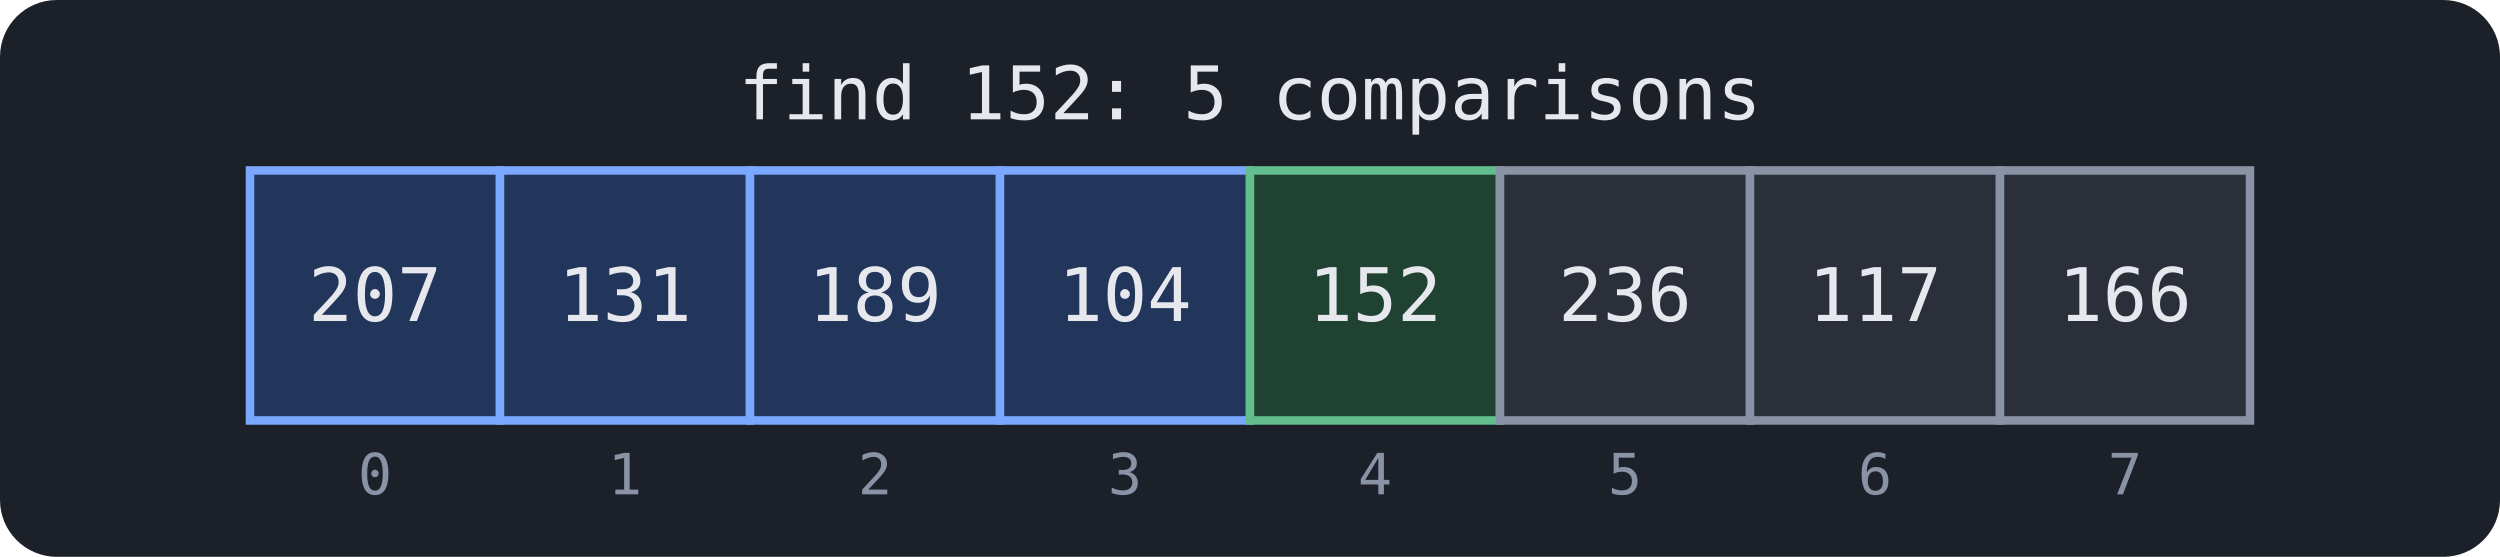
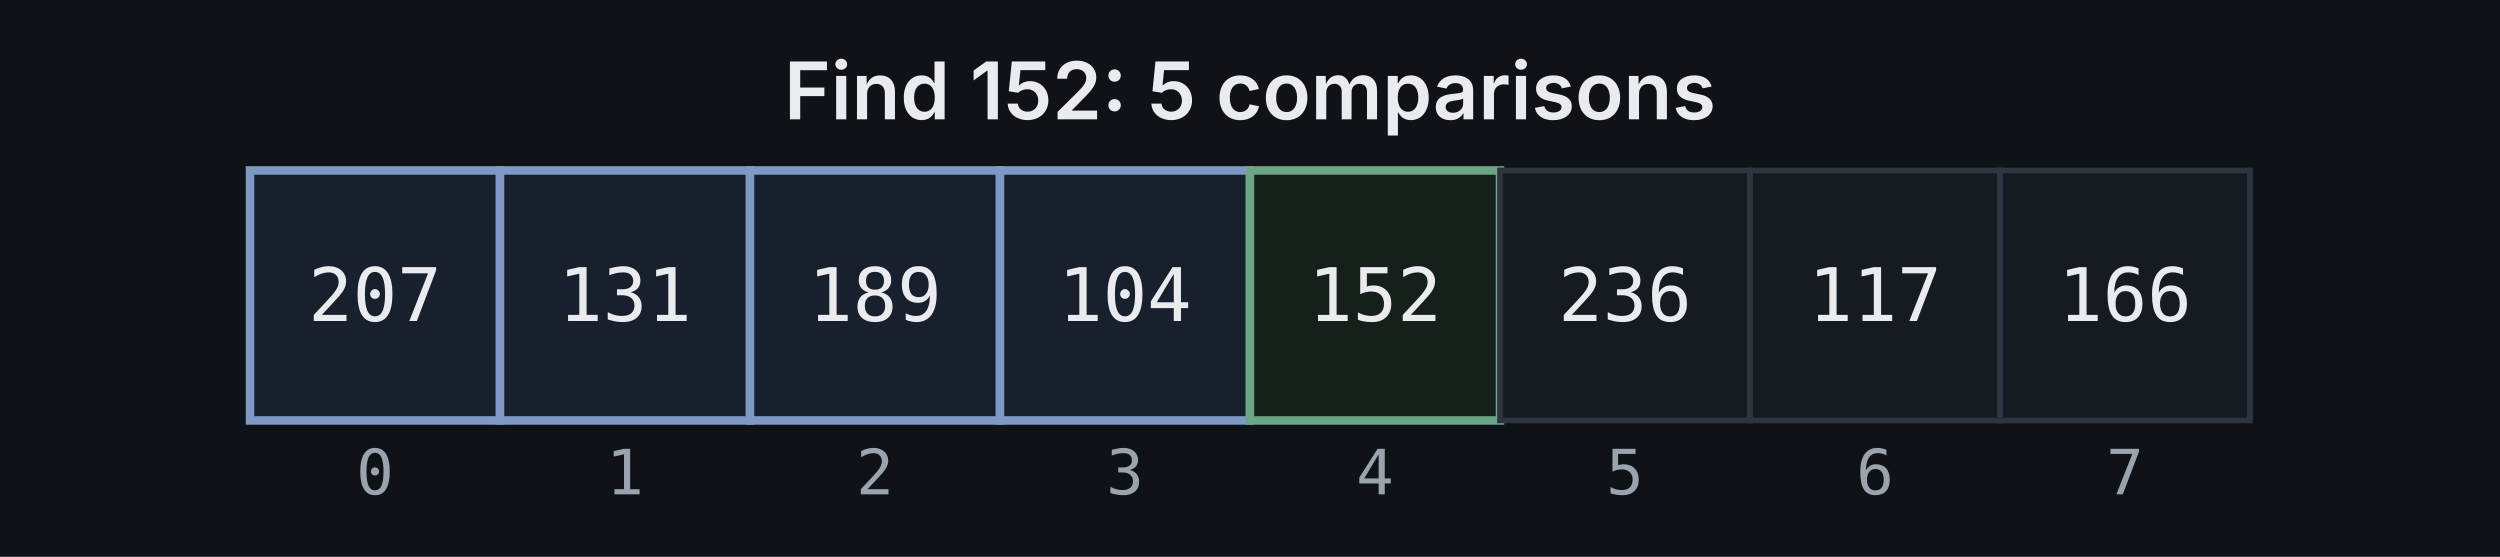
- <svg xmlns="http://www.w3.org/2000/svg" viewBox="0 0 440 98" width="440" height="98" font-family="ui-monospace,SFMono-Regular,Menlo,monospace">
-   <rect width="100%" height="100%" rx="10" fill="#1c2029" />
-   <text x="220.0" y="21" fill="#e6e8ee" font-size="13" text-anchor="middle">find 152: 5 comparisons</text>
-   <rect x="44.0" y="30" width="44.0" height="44.0" fill="#22355a" stroke="#7AA7FF" stroke-width="1.5" />
-   <text x="66.0" y="56.5" fill="#e6e8ee" font-size="13" text-anchor="middle">207</text>
-   <text x="66.0" y="87.0" fill="#8a93a6" font-size="10" text-anchor="middle">0</text>
-   <rect x="88.0" y="30" width="44.0" height="44.0" fill="#22355a" stroke="#7AA7FF" stroke-width="1.5" />
-   <text x="110.0" y="56.5" fill="#e6e8ee" font-size="13" text-anchor="middle">131</text>
-   <text x="110.0" y="87.0" fill="#8a93a6" font-size="10" text-anchor="middle">1</text>
-   <rect x="132.0" y="30" width="44.0" height="44.0" fill="#22355a" stroke="#7AA7FF" stroke-width="1.5" />
-   <text x="154.0" y="56.5" fill="#e6e8ee" font-size="13" text-anchor="middle">189</text>
-   <text x="154.0" y="87.0" fill="#8a93a6" font-size="10" text-anchor="middle">2</text>
-   <rect x="176.0" y="30" width="44.0" height="44.0" fill="#22355a" stroke="#7AA7FF" stroke-width="1.5" />
-   <text x="198.0" y="56.5" fill="#e6e8ee" font-size="13" text-anchor="middle">104</text>
-   <text x="198.0" y="87.0" fill="#8a93a6" font-size="10" text-anchor="middle">3</text>
-   <rect x="220.0" y="30" width="44.0" height="44.0" fill="#1f4232" stroke="#62BE8C" stroke-width="1.5" />
-   <text x="242.0" y="56.5" fill="#e6e8ee" font-size="13" text-anchor="middle">152</text>
-   <text x="242.0" y="87.0" fill="#8a93a6" font-size="10" text-anchor="middle">4</text>
-   <rect x="264.0" y="30" width="44.0" height="44.0" fill="#2a2f3a" stroke="#8a93a6" stroke-width="1.5" />
-   <text x="286.0" y="56.5" fill="#e6e8ee" font-size="13" text-anchor="middle">236</text>
-   <text x="286.0" y="87.0" fill="#8a93a6" font-size="10" text-anchor="middle">5</text>
-   <rect x="308.0" y="30" width="44.0" height="44.0" fill="#2a2f3a" stroke="#8a93a6" stroke-width="1.5" />
-   <text x="330.0" y="56.5" fill="#e6e8ee" font-size="13" text-anchor="middle">117</text>
-   <text x="330.0" y="87.0" fill="#8a93a6" font-size="10" text-anchor="middle">6</text>
-   <rect x="352.0" y="30" width="44.0" height="44.0" fill="#2a2f3a" stroke="#8a93a6" stroke-width="1.5" />
-   <text x="374.0" y="56.5" fill="#e6e8ee" font-size="13" text-anchor="middle">166</text>
-   <text x="374.0" y="87.0" fill="#8a93a6" font-size="10" text-anchor="middle">7</text>
+ <svg xmlns="http://www.w3.org/2000/svg" viewBox="0 0 440 98" width="440" height="98" font-family="IBM Plex Sans,system-ui,-apple-system,Segoe UI,sans-serif">
+   <rect width="100%" height="100%" rx="0" fill="#0F1216" />
+   <text font-weight="600" x="220.0" y="21" fill="#E9EBEE" font-size="14" text-anchor="middle">Find 152: 5 comparisons</text>
+   <rect x="44.0" y="30" width="44.0" height="44.0" fill="#18202E" stroke="#7E9AC4" stroke-width="1.5" />
+   <text font-family="ui-monospace,SFMono-Regular,Menlo,monospace" x="66.0" y="56.5" fill="#E9EBEE" font-size="13" text-anchor="middle">207</text>
+   <text font-family="ui-monospace,SFMono-Regular,Menlo,monospace" x="66.0" y="87.0" fill="#9BA3AF" font-size="11" text-anchor="middle">0</text>
+   <rect x="88.0" y="30" width="44.0" height="44.0" fill="#18202E" stroke="#7E9AC4" stroke-width="1.5" />
+   <text font-family="ui-monospace,SFMono-Regular,Menlo,monospace" x="110.0" y="56.5" fill="#E9EBEE" font-size="13" text-anchor="middle">131</text>
+   <text font-family="ui-monospace,SFMono-Regular,Menlo,monospace" x="110.0" y="87.0" fill="#9BA3AF" font-size="11" text-anchor="middle">1</text>
+   <rect x="132.0" y="30" width="44.0" height="44.0" fill="#18202E" stroke="#7E9AC4" stroke-width="1.5" />
+   <text font-family="ui-monospace,SFMono-Regular,Menlo,monospace" x="154.0" y="56.5" fill="#E9EBEE" font-size="13" text-anchor="middle">189</text>
+   <text font-family="ui-monospace,SFMono-Regular,Menlo,monospace" x="154.0" y="87.0" fill="#9BA3AF" font-size="11" text-anchor="middle">2</text>
+   <rect x="176.0" y="30" width="44.0" height="44.0" fill="#18202E" stroke="#7E9AC4" stroke-width="1.5" />
+   <text font-family="ui-monospace,SFMono-Regular,Menlo,monospace" x="198.0" y="56.5" fill="#E9EBEE" font-size="13" text-anchor="middle">104</text>
+   <text font-family="ui-monospace,SFMono-Regular,Menlo,monospace" x="198.0" y="87.0" fill="#9BA3AF" font-size="11" text-anchor="middle">3</text>
+   <rect x="220.0" y="30" width="44.0" height="44.0" fill="#142019" stroke="#6EA586" stroke-width="1.5" />
+   <text font-family="ui-monospace,SFMono-Regular,Menlo,monospace" x="242.0" y="56.5" fill="#E9EBEE" font-size="13" text-anchor="middle">152</text>
+   <text font-family="ui-monospace,SFMono-Regular,Menlo,monospace" x="242.0" y="87.0" fill="#9BA3AF" font-size="11" text-anchor="middle">4</text>
+   <rect x="264.0" y="30" width="44.0" height="44.0" fill="#161A21" stroke="#2E3540" stroke-width="1" />
+   <text font-family="ui-monospace,SFMono-Regular,Menlo,monospace" x="286.0" y="56.5" fill="#E9EBEE" font-size="13" text-anchor="middle">236</text>
+   <text font-family="ui-monospace,SFMono-Regular,Menlo,monospace" x="286.0" y="87.0" fill="#9BA3AF" font-size="11" text-anchor="middle">5</text>
+   <rect x="308.0" y="30" width="44.0" height="44.0" fill="#161A21" stroke="#2E3540" stroke-width="1" />
+   <text font-family="ui-monospace,SFMono-Regular,Menlo,monospace" x="330.0" y="56.5" fill="#E9EBEE" font-size="13" text-anchor="middle">117</text>
+   <text font-family="ui-monospace,SFMono-Regular,Menlo,monospace" x="330.0" y="87.0" fill="#9BA3AF" font-size="11" text-anchor="middle">6</text>
+   <rect x="352.0" y="30" width="44.0" height="44.0" fill="#161A21" stroke="#2E3540" stroke-width="1" />
+   <text font-family="ui-monospace,SFMono-Regular,Menlo,monospace" x="374.0" y="56.5" fill="#E9EBEE" font-size="13" text-anchor="middle">166</text>
+   <text font-family="ui-monospace,SFMono-Regular,Menlo,monospace" x="374.0" y="87.0" fill="#9BA3AF" font-size="11" text-anchor="middle">7</text>
</svg>
